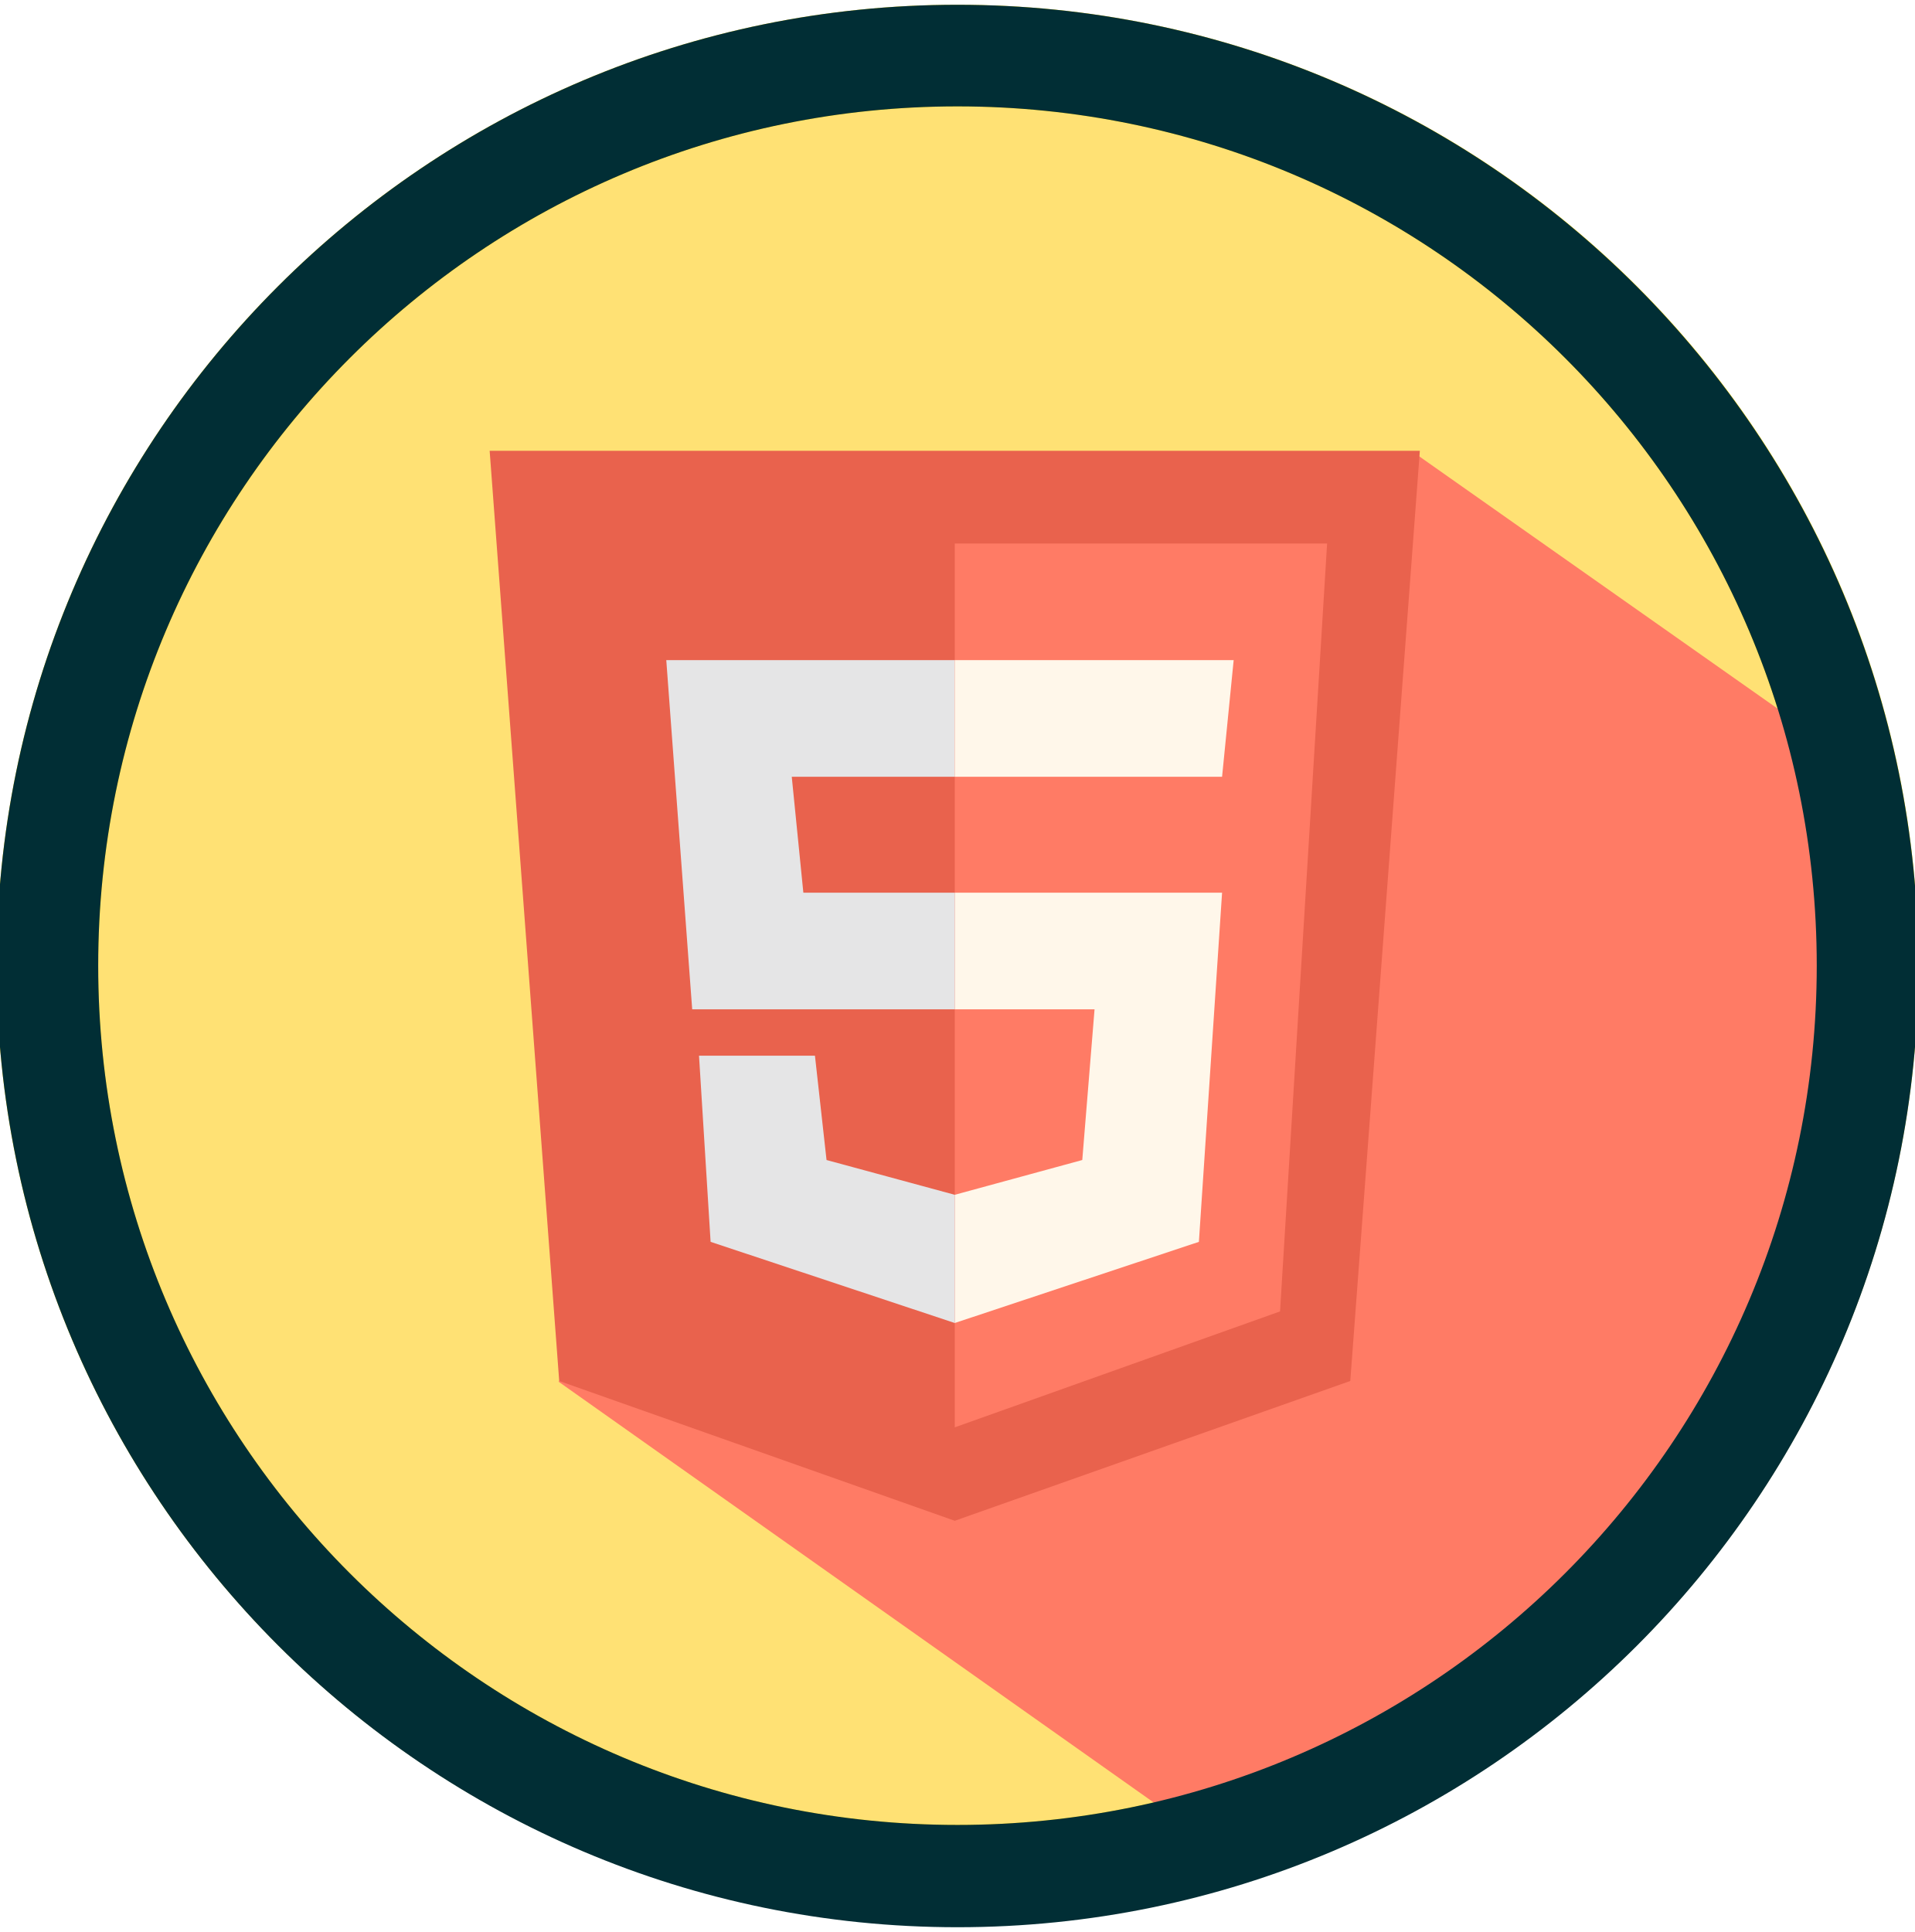
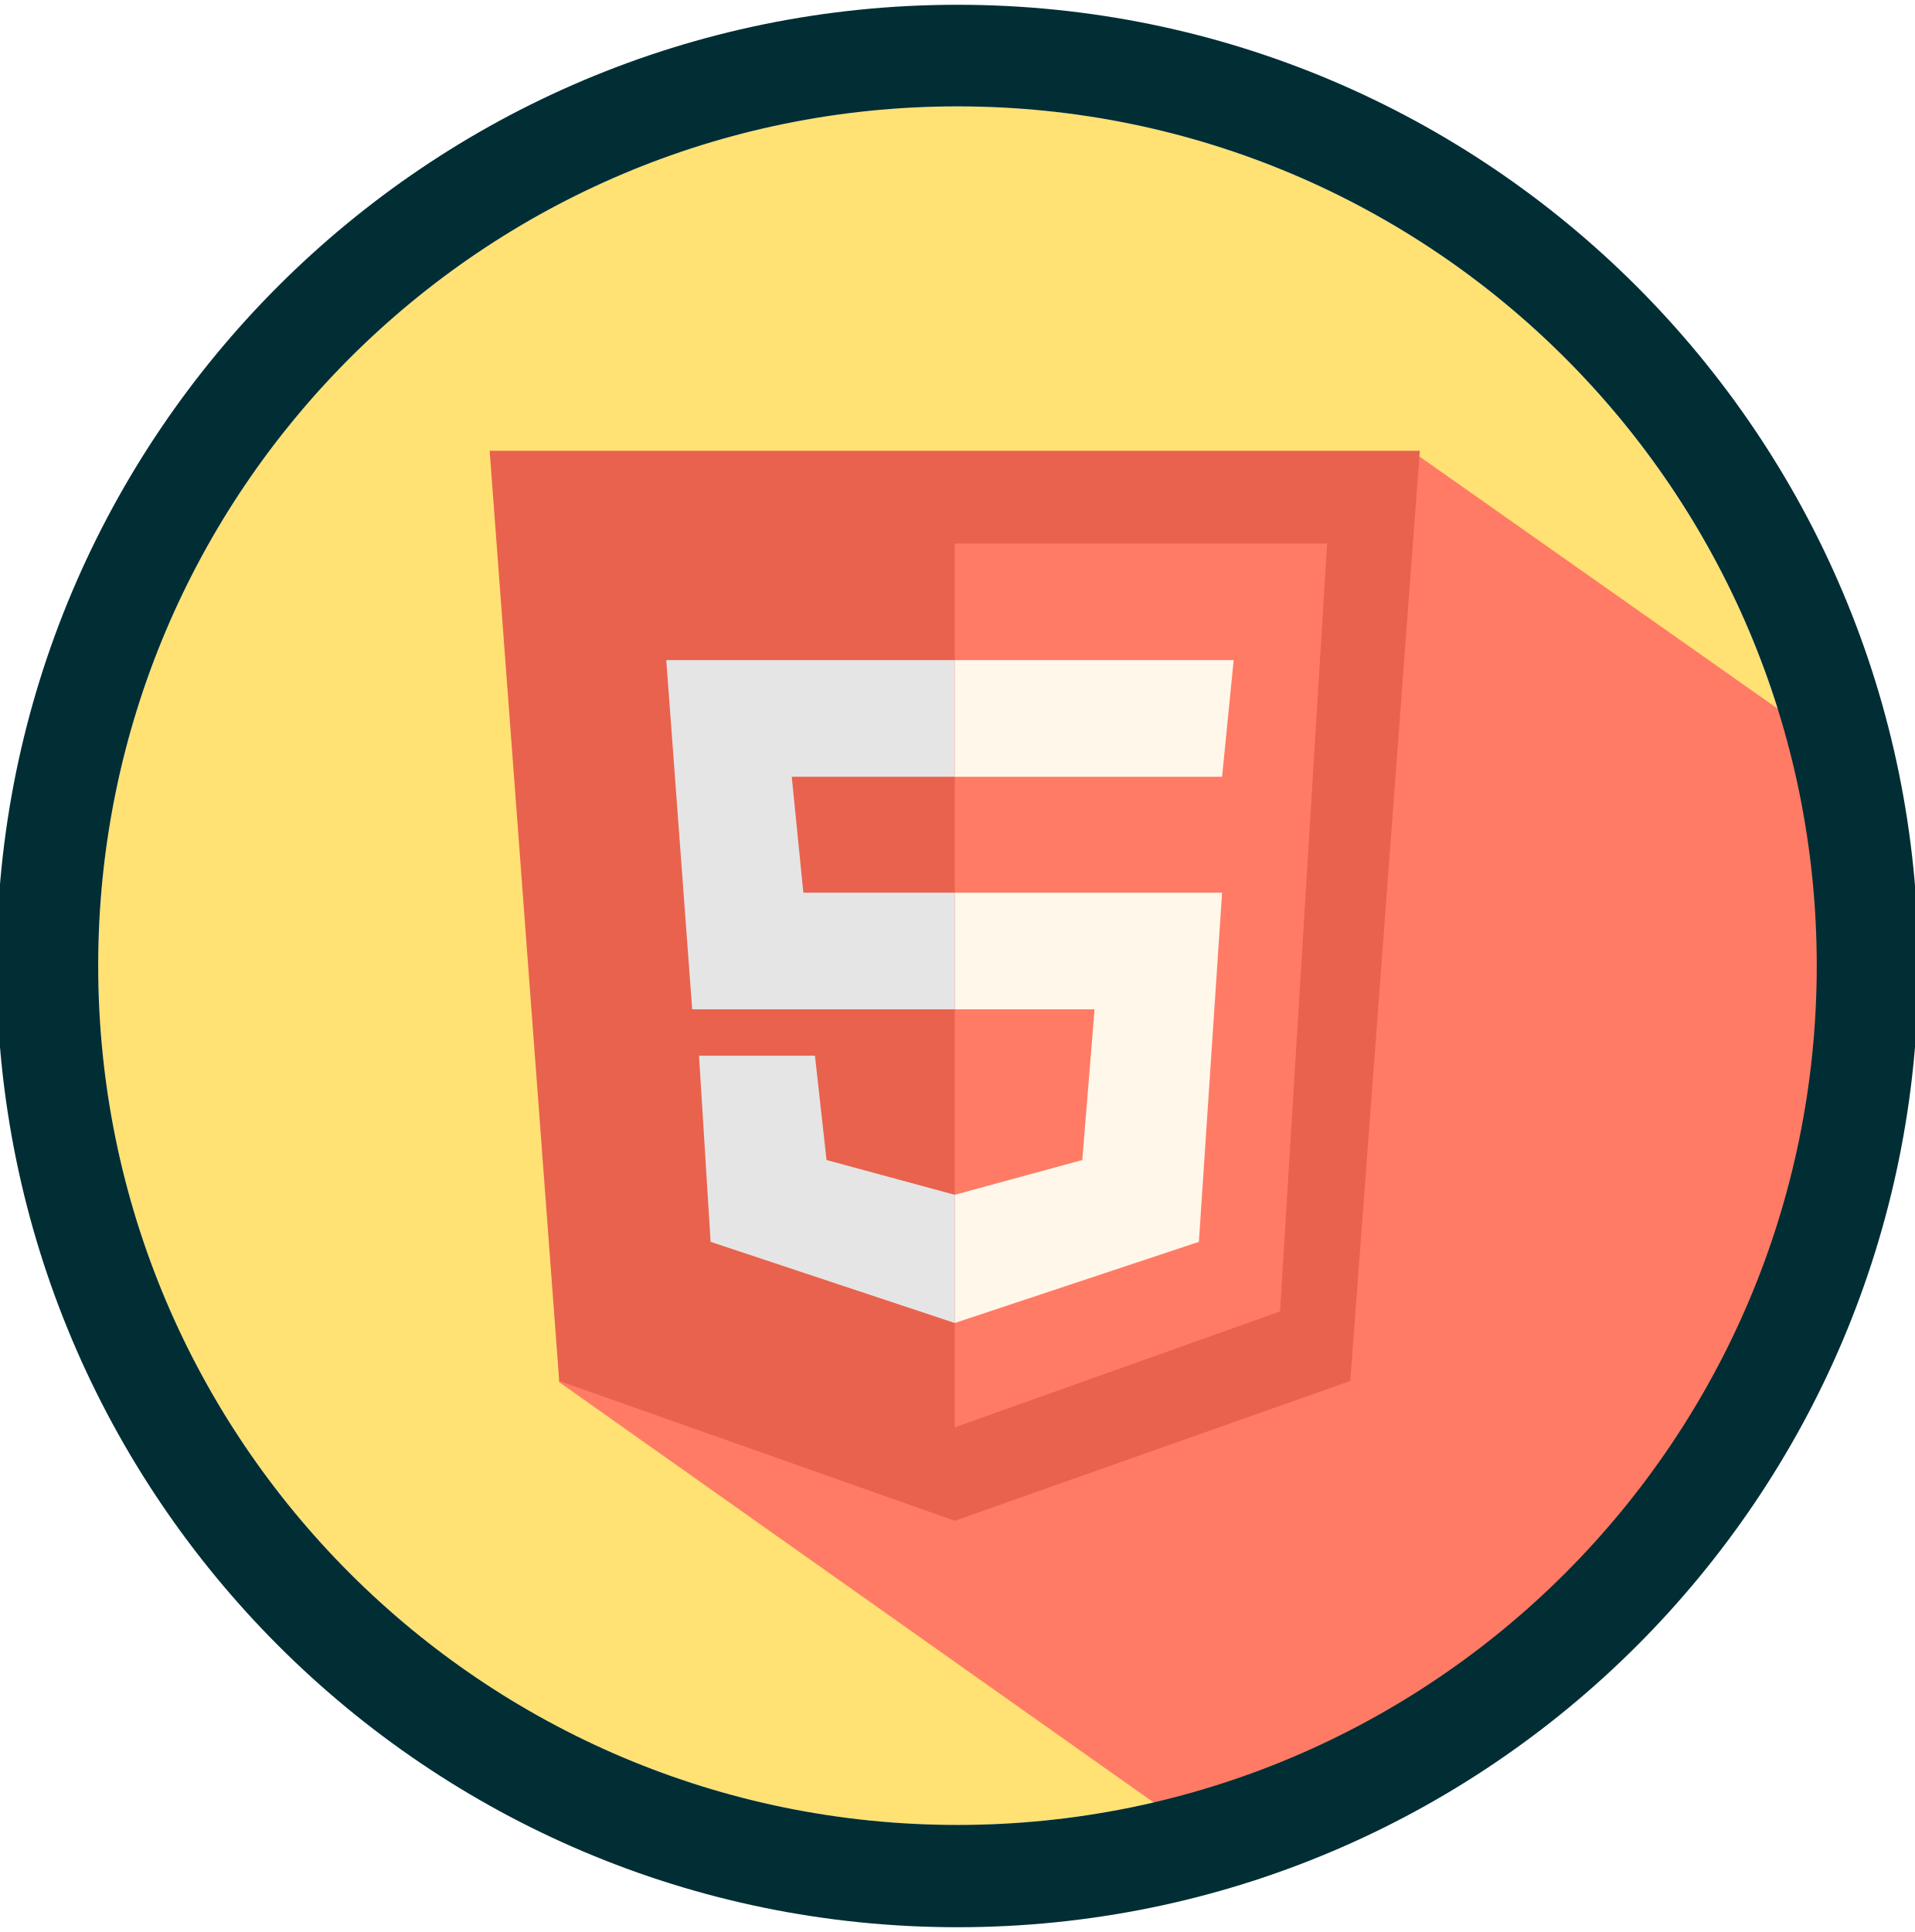
<svg xmlns="http://www.w3.org/2000/svg" version="1.1" id="Layer_1" x="0px" y="0px" viewBox="0 0 280.8 283.3" style="enable-background:new 0 0 280.8 283.3;" xml:space="preserve">
  <style type="text/css">
- 	.st0{fill:#FFD600;}
- 	.st1{fill:#FFE174;}
- 	.st2{fill:#FF7B65;}
- 	.st3{fill:#012E35;}
- 	.st4{fill:#E9624D;}
- 	.st5{fill:#FFF7EA;}
- 	.st6{fill:#E5E5E6;}
+ 	.st0{fill:#FFE174;}
+ 	.st1{fill:#FF7B65;}
+ 	.st2{fill:#012E35;}
+ 	.st3{fill:#E9624D;}
+ 	.st4{fill:#FFF7EA;}
+ 	.st5{fill:#E5E5E6;}
</style>
+   <circle class="st0" cx="140.4" cy="141.6" r="126" />
+   <path class="st1" d="M81.9,202.6l99,70c0,0,25.8-4.1,52.7-34.3c4.8-5.4,33-44.4,33.8-50c1.3-10,8.3-73.8,8.3-73.8l-67.9-47.8  L81.9,202.6z" />
+   <path class="st2" d="M140.4,0.7C62.6,0.7-0.5,63.8-0.5,141.6s63.1,141,140.9,141s140.9-63.1,140.9-140.9S218.2,0.7,140.4,0.7z   M140.4,267.6c-69.6,0-126-56.4-126-126s56.4-126,126-126s126,56.4,126,126S210,267.6,140.4,267.6z" />
  <g>
-     <g>
-       <circle class="st0" cx="140.4" cy="141.6" r="140.9" />
-       <circle class="st1" cx="140.4" cy="141.6" r="126" />
-     </g>
-     <path class="st2" d="M81.9,202.6l99,70c0,0,25.8-4.1,52.7-34.3c4.8-5.4,33-44.4,33.8-50c1.3-10,8.3-73.8,8.3-73.8l-67.9-47.8   L81.9,202.6z" />
-     <path class="st3" d="M140.4,0.7C62.6,0.7-0.5,63.8-0.5,141.6s63.1,141,140.9,141s140.9-63.1,140.9-140.9S218.2,0.7,140.4,0.7z    M140.4,267.6c-69.6,0-126-56.4-126-126s56.4-126,126-126s126,56.4,126,126S210,267.6,140.4,267.6z" />
-     <g>
-       <polygon class="st4" points="71.8,66.1 82,202.5 140,223 198,202.5 208.2,66.1   " />
-       <polygon class="st2" points="140,79.7 194.6,79.7 187.7,192.3 140,209.3   " />
-       <polygon class="st5" points="140,175.2 140,194 175.8,182.1 179.2,130.9 140,130.9 140,148 160.5,148 158.7,170.1   " />
-       <polygon class="st6" points="140,96.8 97.7,96.8 101.5,148 140,148 140,130.9 117.8,130.9 116.1,113.9 140,113.9   " />
-       <polygon class="st5" points="140,113.9 140,96.8 180.9,96.8 179.2,113.9   " />
-       <polygon class="st6" points="140,175.2 140,194 104.2,182.1 102.5,154.8 119.5,154.8 121.2,170.1   " />
-     </g>
+     <polygon class="st3" points="71.8,66.1 82,202.5 140,223 198,202.5 208.2,66.1  " />
+     <polygon class="st1" points="140,79.7 194.6,79.7 187.7,192.3 140,209.3  " />
+     <polygon class="st4" points="140,175.2 140,194 175.8,182.1 179.2,130.9 140,130.9 140,148 160.5,148 158.7,170.1  " />
+     <polygon class="st5" points="140,96.8 97.7,96.8 101.5,148 140,148 140,130.9 117.8,130.9 116.1,113.9 140,113.9  " />
+     <polygon class="st4" points="140,113.9 140,96.8 180.9,96.8 179.2,113.9  " />
+     <polygon class="st5" points="140,175.2 140,194 104.2,182.1 102.5,154.8 119.5,154.8 121.2,170.1  " />
  </g>
</svg>
